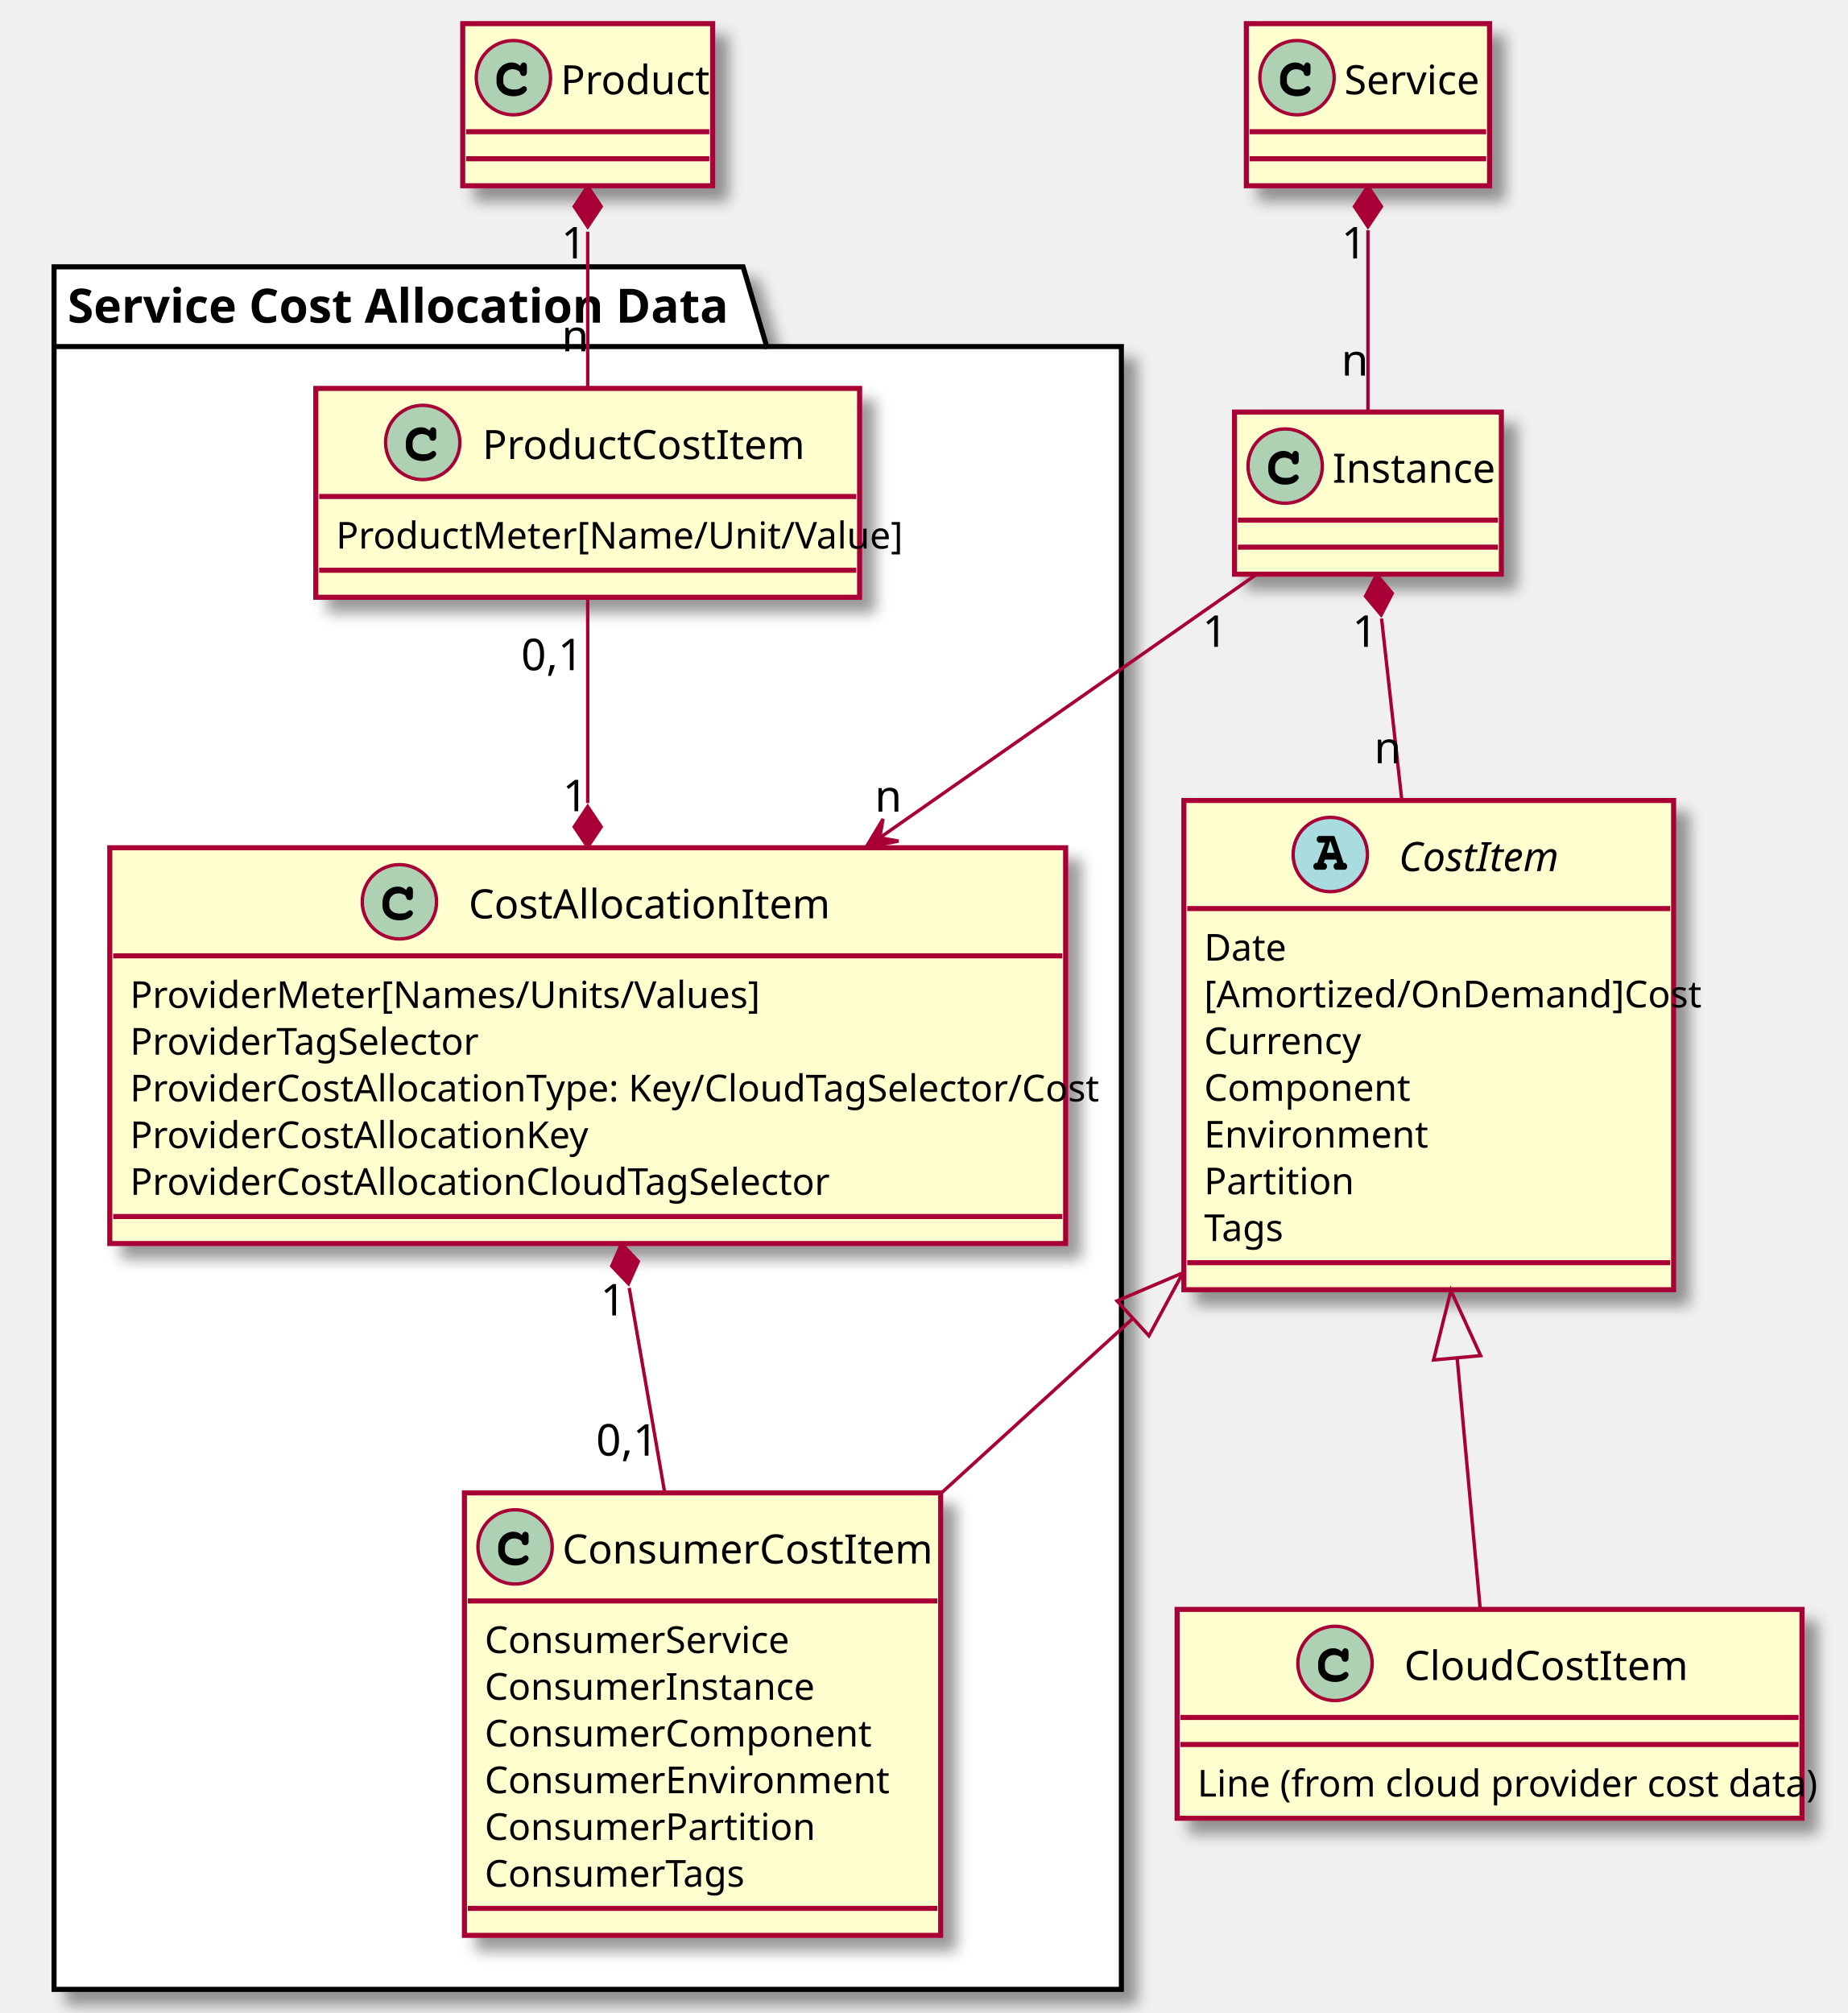
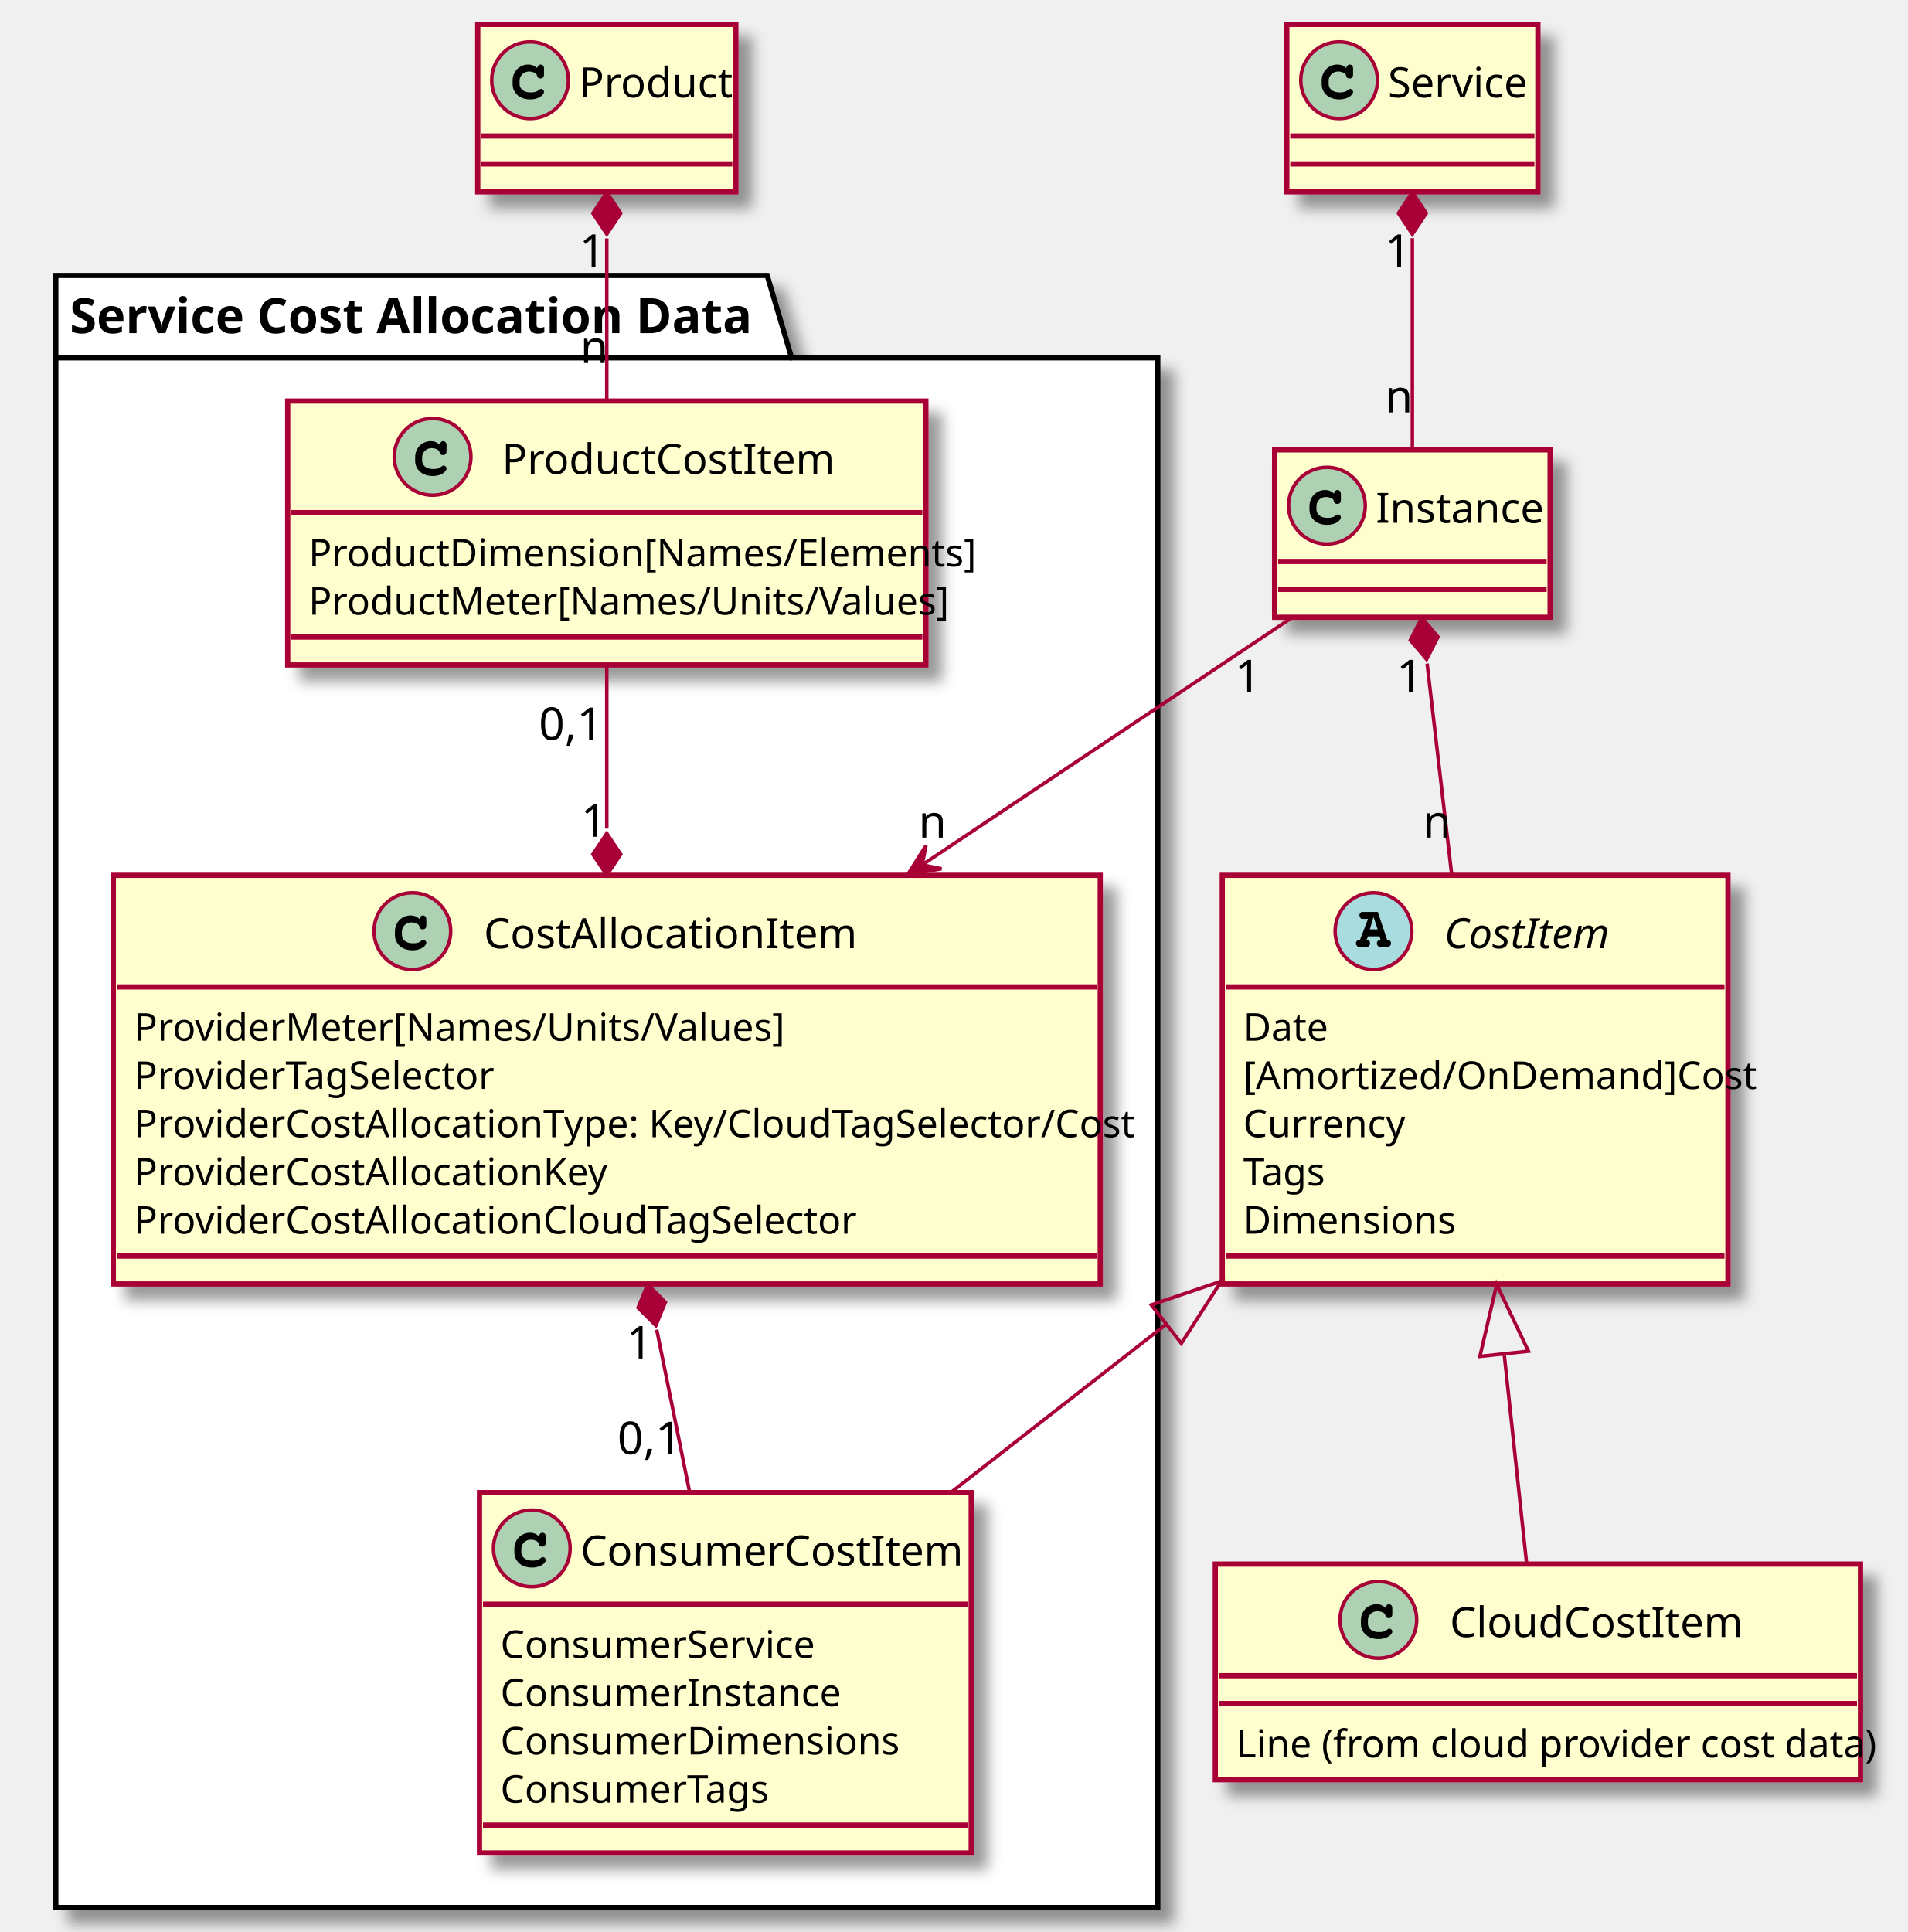
- <svg xmlns="http://www.w3.org/2000/svg" contentScriptType="application/ecmascript" contentStyleType="text/css" height="596px" preserveAspectRatio="none" style="width:547px;height:596px;background:#FFFFFF;" version="1.1" viewBox="0 0 547 596" width="547px" zoomAndPan="magnify">
+ <svg xmlns="http://www.w3.org/2000/svg" contentScriptType="application/ecmascript" contentStyleType="text/css" height="554px" preserveAspectRatio="none" style="width:547px;height:554px;background:#FFFFFF;" version="1.1" viewBox="0 0 547 554" width="547px" zoomAndPan="magnify">
  <defs>
-     <filter height="300%" id="f1wbb1q7ieujnh" width="300%" x="-1" y="-1">
+     <filter height="300%" id="f1j2x7npuapg6y" width="300%" x="-1" y="-1">
      <feGaussianBlur result="blurOut" stdDeviation="2.0" />
      <feColorMatrix in="blurOut" result="blurOut2" type="matrix" values="0 0 0 0 0 0 0 0 0 0 0 0 0 0 0 0 0 0 .4 0" />
      <feOffset dx="4.0" dy="4.0" in="blurOut2" result="blurOut3" />
      <feBlend in="SourceGraphic" in2="blurOut3" mode="normal" />
    </filter>
  </defs>
  <g>
-     <polygon fill="#FFFFFF" filter="url(#f1wbb1q7ieujnh)" points="16,79,220,79,227,102.609,332,102.609,332,589,16,589,16,79" style="stroke:#000000;stroke-width:1.5;" />
+     <polygon fill="#FFFFFF" filter="url(#f1j2x7npuapg6y)" points="16,79,220,79,227,102.609,332,102.609,332,547,16,547,16,79" style="stroke:#000000;stroke-width:1.5;" />
    <line style="stroke:#000000;stroke-width:1.5;" x1="16" x2="227" y1="102.609" y2="102.609" />
    <text fill="#000000" font-family="sans-serif" font-size="14" font-weight="bold" lengthAdjust="spacing" textLength="198" x="20" y="95.533">Service Cost Allocation Data</text>
-     <rect codeLine="22" fill="#FEFECE" filter="url(#f1wbb1q7ieujnh)" height="117.18" id="CostAllocationItem" style="stroke:#A80036;stroke-width:1.5;" width="283" x="32.5" y="251" />
+     <rect codeLine="20" fill="#FEFECE" filter="url(#f1j2x7npuapg6y)" height="117.18" id="CostAllocationItem" style="stroke:#A80036;stroke-width:1.5;" width="283" x="32.5" y="251" />
    <ellipse cx="118.25" cy="267" fill="#ADD1B2" rx="11" ry="11" style="stroke:#A80036;stroke-width:1.0;" />
    <path d="M120.25,263.5 Q120.453,263 120.688,262.75 Q120.922,262.5 121.188,262.5 Q121.656,262.5 121.953,262.781 Q122.25,263.062 122.25,263.719 L122.25,265.281 Q122.25,265.938 121.969,266.219 Q121.688,266.5 121.25,266.5 Q120.859,266.5 120.609,266.328 Q120.359,266.156 120.25,265.703 Q120.203,265.391 120.031,265.219 Q119.719,264.891 119.156,264.703 Q118.594,264.5 118.031,264.5 Q117.328,264.5 116.734,264.781 Q116.156,265.062 115.703,265.688 Q115.25,266.312 115.25,267.172 L115.25,268.094 Q115.25,269.125 116.094,269.812 Q116.938,270.5 118.438,270.5 Q119.328,270.5 119.953,270.297 Q120.312,270.188 120.719,269.828 Q120.984,269.625 121.125,269.562 Q121.266,269.5 121.438,269.5 Q121.766,269.5 122,269.766 Q122.25,270.016 122.25,270.375 Q122.25,270.719 121.906,271.125 Q121.406,271.719 120.609,272.047 Q119.562,272.5 118.281,272.5 Q116.781,272.5 115.578,271.906 Q114.609,271.438 113.922,270.422 Q113.25,269.406 113.25,268.203 L113.25,267.109 Q113.25,265.859 113.844,264.766 Q114.453,263.672 115.5,263.094 Q116.562,262.5 117.75,262.5 Q118.469,262.5 119.094,262.75 Q119.719,263 120.25,263.5 Z " fill="#000000" />
    <text fill="#000000" font-family="sans-serif" font-size="12" lengthAdjust="spacing" textLength="103" x="138.75" y="271.91">CostAllocationItem</text>
    <line style="stroke:#A80036;stroke-width:1.5;" x1="33.5" x2="314.5" y1="283" y2="283" />
    <text fill="#000000" font-family="sans-serif" font-size="11" lengthAdjust="spacing" textLength="170" x="38.5" y="298.419">ProviderMeter[Names/Units/Values]</text>
    <text fill="#000000" font-family="sans-serif" font-size="11" lengthAdjust="spacing" textLength="98" x="38.5" y="312.255">ProviderTagSelector</text>
    <text fill="#000000" font-family="sans-serif" font-size="11" lengthAdjust="spacing" textLength="271" x="38.5" y="326.091">ProviderCostAllocationType: Key/CloudTagSelector/Cost</text>
    <text fill="#000000" font-family="sans-serif" font-size="11" lengthAdjust="spacing" textLength="128" x="38.5" y="339.927">ProviderCostAllocationKey</text>
    <text fill="#000000" font-family="sans-serif" font-size="11" lengthAdjust="spacing" textLength="194" x="38.5" y="353.763">ProviderCostAllocationCloudTagSelector</text>
    <line style="stroke:#A80036;stroke-width:1.5;" x1="33.5" x2="314.5" y1="360.18" y2="360.18" />
-     <rect codeLine="30" fill="#FEFECE" filter="url(#f1wbb1q7ieujnh)" height="61.836" id="ProductCostItem" style="stroke:#A80036;stroke-width:1.5;" width="161" x="93.5" y="115" />
-     <ellipse cx="125.15" cy="131" fill="#ADD1B2" rx="11" ry="11" style="stroke:#A80036;stroke-width:1.0;" />
-     <path d="M127.15,127.5 Q127.353,127 127.588,126.75 Q127.822,126.5 128.088,126.5 Q128.556,126.5 128.853,126.781 Q129.15,127.062 129.15,127.719 L129.15,129.281 Q129.15,129.938 128.869,130.219 Q128.588,130.5 128.15,130.5 Q127.759,130.5 127.509,130.328 Q127.259,130.156 127.15,129.703 Q127.103,129.391 126.931,129.219 Q126.619,128.891 126.056,128.703 Q125.494,128.5 124.931,128.5 Q124.228,128.5 123.634,128.781 Q123.056,129.062 122.603,129.688 Q122.15,130.312 122.15,131.172 L122.15,132.094 Q122.15,133.125 122.994,133.812 Q123.838,134.5 125.338,134.5 Q126.228,134.5 126.853,134.297 Q127.213,134.188 127.619,133.828 Q127.884,133.625 128.025,133.562 Q128.166,133.5 128.338,133.5 Q128.666,133.5 128.9,133.766 Q129.15,134.016 129.15,134.375 Q129.15,134.719 128.806,135.125 Q128.306,135.719 127.509,136.047 Q126.463,136.5 125.181,136.5 Q123.681,136.5 122.478,135.906 Q121.509,135.438 120.822,134.422 Q120.15,133.406 120.15,132.203 L120.15,131.109 Q120.15,129.859 120.744,128.766 Q121.353,127.672 122.4,127.094 Q123.463,126.5 124.65,126.5 Q125.369,126.5 125.994,126.75 Q126.619,127 127.15,127.5 Z " fill="#000000" />
-     <text fill="#000000" font-family="sans-serif" font-size="12" lengthAdjust="spacing" textLength="92" x="142.85" y="135.91">ProductCostItem</text>
-     <line style="stroke:#A80036;stroke-width:1.5;" x1="94.5" x2="253.5" y1="147" y2="147" />
-     <text fill="#000000" font-family="sans-serif" font-size="11" lengthAdjust="spacing" textLength="149" x="99.5" y="162.419">ProductMeter[Name/Unit/Value]</text>
-     <line style="stroke:#A80036;stroke-width:1.5;" x1="94.5" x2="253.5" y1="168.836" y2="168.836" />
-     <rect codeLine="34" fill="#FEFECE" filter="url(#f1wbb1q7ieujnh)" height="131.016" id="ConsumerCostItem" style="stroke:#A80036;stroke-width:1.5;" width="141" x="137.5" y="442" />
-     <ellipse cx="152.5" cy="458" fill="#ADD1B2" rx="11" ry="11" style="stroke:#A80036;stroke-width:1.0;" />
-     <path d="M154.5,454.5 Q154.703,454 154.938,453.75 Q155.172,453.5 155.438,453.5 Q155.906,453.5 156.203,453.781 Q156.5,454.062 156.5,454.719 L156.5,456.281 Q156.5,456.938 156.219,457.219 Q155.938,457.5 155.5,457.5 Q155.109,457.5 154.859,457.328 Q154.609,457.156 154.5,456.703 Q154.453,456.391 154.281,456.219 Q153.969,455.891 153.406,455.703 Q152.844,455.5 152.281,455.5 Q151.578,455.5 150.984,455.781 Q150.406,456.062 149.953,456.688 Q149.5,457.312 149.5,458.172 L149.5,459.094 Q149.5,460.125 150.344,460.812 Q151.188,461.5 152.688,461.5 Q153.578,461.5 154.203,461.297 Q154.562,461.188 154.969,460.828 Q155.234,460.625 155.375,460.562 Q155.516,460.5 155.688,460.5 Q156.016,460.5 156.25,460.766 Q156.5,461.016 156.5,461.375 Q156.5,461.719 156.156,462.125 Q155.656,462.719 154.859,463.047 Q153.812,463.5 152.531,463.5 Q151.031,463.5 149.828,462.906 Q148.859,462.438 148.172,461.422 Q147.5,460.406 147.5,459.203 L147.5,458.109 Q147.5,456.859 148.094,455.766 Q148.703,454.672 149.75,454.094 Q150.812,453.5 152,453.5 Q152.719,453.5 153.344,453.75 Q153.969,454 154.5,454.5 Z " fill="#000000" />
-     <text fill="#000000" font-family="sans-serif" font-size="12" lengthAdjust="spacing" textLength="109" x="166.5" y="462.91">ConsumerCostItem</text>
-     <line style="stroke:#A80036;stroke-width:1.5;" x1="138.5" x2="277.5" y1="474" y2="474" />
-     <text fill="#000000" font-family="sans-serif" font-size="11" lengthAdjust="spacing" textLength="86" x="143.5" y="489.419">ConsumerService</text>
-     <text fill="#000000" font-family="sans-serif" font-size="11" lengthAdjust="spacing" textLength="90" x="143.5" y="503.255">ConsumerInstance</text>
-     <text fill="#000000" font-family="sans-serif" font-size="11" lengthAdjust="spacing" textLength="103" x="143.5" y="517.091">ConsumerComponent</text>
-     <text fill="#000000" font-family="sans-serif" font-size="11" lengthAdjust="spacing" textLength="108" x="143.5" y="530.927">ConsumerEnvironment</text>
-     <text fill="#000000" font-family="sans-serif" font-size="11" lengthAdjust="spacing" textLength="87" x="143.5" y="544.763">ConsumerPartition</text>
-     <text fill="#000000" font-family="sans-serif" font-size="11" lengthAdjust="spacing" textLength="73" x="143.5" y="558.599">ConsumerTags</text>
-     <line style="stroke:#A80036;stroke-width:1.5;" x1="138.5" x2="277.5" y1="565.016" y2="565.016" />
-     <rect codeLine="2" fill="#FEFECE" filter="url(#f1wbb1q7ieujnh)" height="48" id="Product" style="stroke:#A80036;stroke-width:1.5;" width="74" x="137" y="7" />
+     <rect codeLine="28" fill="#FEFECE" filter="url(#f1j2x7npuapg6y)" height="75.672" id="ProductCostItem" style="stroke:#A80036;stroke-width:1.5;" width="183" x="82.5" y="115" />
+     <ellipse cx="124.05" cy="131" fill="#ADD1B2" rx="11" ry="11" style="stroke:#A80036;stroke-width:1.0;" />
+     <path d="M126.05,127.5 Q126.253,127 126.487,126.75 Q126.722,126.5 126.987,126.5 Q127.456,126.5 127.753,126.781 Q128.05,127.062 128.05,127.719 L128.05,129.281 Q128.05,129.938 127.769,130.219 Q127.487,130.5 127.05,130.5 Q126.659,130.5 126.409,130.328 Q126.159,130.156 126.05,129.703 Q126.003,129.391 125.831,129.219 Q125.519,128.891 124.956,128.703 Q124.394,128.5 123.831,128.5 Q123.128,128.5 122.534,128.781 Q121.956,129.062 121.503,129.688 Q121.05,130.312 121.05,131.172 L121.05,132.094 Q121.05,133.125 121.894,133.812 Q122.737,134.5 124.237,134.5 Q125.128,134.5 125.753,134.297 Q126.112,134.188 126.519,133.828 Q126.784,133.625 126.925,133.562 Q127.066,133.5 127.237,133.5 Q127.566,133.5 127.8,133.766 Q128.05,134.016 128.05,134.375 Q128.05,134.719 127.706,135.125 Q127.206,135.719 126.409,136.047 Q125.362,136.5 124.081,136.5 Q122.581,136.5 121.378,135.906 Q120.409,135.438 119.722,134.422 Q119.05,133.406 119.05,132.203 L119.05,131.109 Q119.05,129.859 119.644,128.766 Q120.253,127.672 121.3,127.094 Q122.362,126.5 123.55,126.5 Q124.269,126.5 124.894,126.75 Q125.519,127 126.05,127.5 Z " fill="#000000" />
+     <text fill="#000000" font-family="sans-serif" font-size="12" lengthAdjust="spacing" textLength="92" x="143.95" y="135.91">ProductCostItem</text>
+     <line style="stroke:#A80036;stroke-width:1.5;" x1="83.5" x2="264.5" y1="147" y2="147" />
+     <text fill="#000000" font-family="sans-serif" font-size="11" lengthAdjust="spacing" textLength="171" x="88.5" y="162.419">ProductDimension[Names/Elements]</text>
+     <text fill="#000000" font-family="sans-serif" font-size="11" lengthAdjust="spacing" textLength="167" x="88.5" y="176.255">ProductMeter[Names/Units/Values]</text>
+     <line style="stroke:#A80036;stroke-width:1.5;" x1="83.5" x2="264.5" y1="182.672" y2="182.672" />
+     <rect codeLine="33" fill="#FEFECE" filter="url(#f1j2x7npuapg6y)" height="103.344" id="ConsumerCostItem" style="stroke:#A80036;stroke-width:1.5;" width="141" x="137.5" y="428" />
+     <ellipse cx="152.5" cy="444" fill="#ADD1B2" rx="11" ry="11" style="stroke:#A80036;stroke-width:1.0;" />
+     <path d="M154.5,440.5 Q154.703,440 154.938,439.75 Q155.172,439.5 155.438,439.5 Q155.906,439.5 156.203,439.781 Q156.5,440.062 156.5,440.719 L156.5,442.281 Q156.5,442.938 156.219,443.219 Q155.938,443.5 155.5,443.5 Q155.109,443.5 154.859,443.328 Q154.609,443.156 154.5,442.703 Q154.453,442.391 154.281,442.219 Q153.969,441.891 153.406,441.703 Q152.844,441.5 152.281,441.5 Q151.578,441.5 150.984,441.781 Q150.406,442.062 149.953,442.688 Q149.5,443.312 149.5,444.172 L149.5,445.094 Q149.5,446.125 150.344,446.812 Q151.188,447.5 152.688,447.5 Q153.578,447.5 154.203,447.297 Q154.562,447.188 154.969,446.828 Q155.234,446.625 155.375,446.562 Q155.516,446.5 155.688,446.5 Q156.016,446.5 156.25,446.766 Q156.5,447.016 156.5,447.375 Q156.5,447.719 156.156,448.125 Q155.656,448.719 154.859,449.047 Q153.812,449.5 152.531,449.5 Q151.031,449.5 149.828,448.906 Q148.859,448.438 148.172,447.422 Q147.5,446.406 147.5,445.203 L147.5,444.109 Q147.5,442.859 148.094,441.766 Q148.703,440.672 149.75,440.094 Q150.812,439.5 152,439.5 Q152.719,439.5 153.344,439.75 Q153.969,440 154.5,440.5 Z " fill="#000000" />
+     <text fill="#000000" font-family="sans-serif" font-size="12" lengthAdjust="spacing" textLength="109" x="166.5" y="448.91">ConsumerCostItem</text>
+     <line style="stroke:#A80036;stroke-width:1.5;" x1="138.5" x2="277.5" y1="460" y2="460" />
+     <text fill="#000000" font-family="sans-serif" font-size="11" lengthAdjust="spacing" textLength="86" x="143.5" y="475.419">ConsumerService</text>
+     <text fill="#000000" font-family="sans-serif" font-size="11" lengthAdjust="spacing" textLength="90" x="143.5" y="489.255">ConsumerInstance</text>
+     <text fill="#000000" font-family="sans-serif" font-size="11" lengthAdjust="spacing" textLength="104" x="143.5" y="503.091">ConsumerDimensions</text>
+     <text fill="#000000" font-family="sans-serif" font-size="11" lengthAdjust="spacing" textLength="73" x="143.5" y="516.927">ConsumerTags</text>
+     <line style="stroke:#A80036;stroke-width:1.5;" x1="138.5" x2="277.5" y1="523.344" y2="523.344" />
+     <rect codeLine="2" fill="#FEFECE" filter="url(#f1j2x7npuapg6y)" height="48" id="Product" style="stroke:#A80036;stroke-width:1.5;" width="74" x="137" y="7" />
    <ellipse cx="152" cy="23" fill="#ADD1B2" rx="11" ry="11" style="stroke:#A80036;stroke-width:1.0;" />
    <path d="M154,19.5 Q154.203,19 154.438,18.75 Q154.672,18.5 154.938,18.5 Q155.406,18.5 155.703,18.781 Q156,19.062 156,19.719 L156,21.281 Q156,21.938 155.719,22.219 Q155.438,22.5 155,22.5 Q154.609,22.5 154.359,22.328 Q154.109,22.156 154,21.703 Q153.953,21.391 153.781,21.219 Q153.469,20.891 152.906,20.703 Q152.344,20.5 151.781,20.5 Q151.078,20.5 150.484,20.781 Q149.906,21.062 149.453,21.688 Q149,22.312 149,23.172 L149,24.094 Q149,25.125 149.844,25.812 Q150.688,26.5 152.188,26.5 Q153.078,26.5 153.703,26.297 Q154.062,26.188 154.469,25.828 Q154.734,25.625 154.875,25.562 Q155.016,25.5 155.188,25.5 Q155.516,25.5 155.75,25.766 Q156,26.016 156,26.375 Q156,26.719 155.656,27.125 Q155.156,27.719 154.359,28.047 Q153.312,28.5 152.031,28.5 Q150.531,28.5 149.328,27.906 Q148.359,27.438 147.672,26.422 Q147,25.406 147,24.203 L147,23.109 Q147,21.859 147.594,20.766 Q148.203,19.672 149.25,19.094 Q150.312,18.5 151.5,18.5 Q152.219,18.5 152.844,18.75 Q153.469,19 154,19.5 Z " fill="#000000" />
    <text fill="#000000" font-family="sans-serif" font-size="12" lengthAdjust="spacing" textLength="42" x="166" y="27.91">Product</text>
    <line style="stroke:#A80036;stroke-width:1.5;" x1="138" x2="210" y1="39" y2="39" />
    <line style="stroke:#A80036;stroke-width:1.5;" x1="138" x2="210" y1="47" y2="47" />
-     <rect codeLine="4" fill="#FEFECE" filter="url(#f1wbb1q7ieujnh)" height="48" id="Service" style="stroke:#A80036;stroke-width:1.5;" width="72" x="369" y="7" />
+     <rect codeLine="4" fill="#FEFECE" filter="url(#f1j2x7npuapg6y)" height="48" id="Service" style="stroke:#A80036;stroke-width:1.5;" width="72" x="369" y="7" />
    <ellipse cx="384" cy="23" fill="#ADD1B2" rx="11" ry="11" style="stroke:#A80036;stroke-width:1.0;" />
    <path d="M386,19.5 Q386.203,19 386.438,18.75 Q386.672,18.5 386.938,18.5 Q387.406,18.5 387.703,18.781 Q388,19.062 388,19.719 L388,21.281 Q388,21.938 387.719,22.219 Q387.438,22.5 387,22.5 Q386.609,22.5 386.359,22.328 Q386.109,22.156 386,21.703 Q385.953,21.391 385.781,21.219 Q385.469,20.891 384.906,20.703 Q384.344,20.5 383.781,20.5 Q383.078,20.5 382.484,20.781 Q381.906,21.062 381.453,21.688 Q381,22.312 381,23.172 L381,24.094 Q381,25.125 381.844,25.812 Q382.688,26.5 384.188,26.5 Q385.078,26.5 385.703,26.297 Q386.062,26.188 386.469,25.828 Q386.734,25.625 386.875,25.562 Q387.016,25.5 387.188,25.5 Q387.516,25.5 387.75,25.766 Q388,26.016 388,26.375 Q388,26.719 387.656,27.125 Q387.156,27.719 386.359,28.047 Q385.312,28.5 384.031,28.5 Q382.531,28.5 381.328,27.906 Q380.359,27.438 379.672,26.422 Q379,25.406 379,24.203 L379,23.109 Q379,21.859 379.594,20.766 Q380.203,19.672 381.25,19.094 Q382.312,18.5 383.5,18.5 Q384.219,18.5 384.844,18.75 Q385.469,19 386,19.5 Z " fill="#000000" />
    <text fill="#000000" font-family="sans-serif" font-size="12" lengthAdjust="spacing" textLength="40" x="398" y="27.91">Service</text>
    <line style="stroke:#A80036;stroke-width:1.5;" x1="370" x2="440" y1="39" y2="39" />
    <line style="stroke:#A80036;stroke-width:1.5;" x1="370" x2="440" y1="47" y2="47" />
-     <rect codeLine="6" fill="#FEFECE" filter="url(#f1wbb1q7ieujnh)" height="48" id="Instance" style="stroke:#A80036;stroke-width:1.5;" width="79" x="365.5" y="122" />
-     <ellipse cx="380.5" cy="138" fill="#ADD1B2" rx="11" ry="11" style="stroke:#A80036;stroke-width:1.0;" />
-     <path d="M382.5,134.5 Q382.703,134 382.938,133.75 Q383.172,133.5 383.438,133.5 Q383.906,133.5 384.203,133.781 Q384.5,134.062 384.5,134.719 L384.5,136.281 Q384.5,136.938 384.219,137.219 Q383.938,137.5 383.5,137.5 Q383.109,137.5 382.859,137.328 Q382.609,137.156 382.5,136.703 Q382.453,136.391 382.281,136.219 Q381.969,135.891 381.406,135.703 Q380.844,135.5 380.281,135.5 Q379.578,135.5 378.984,135.781 Q378.406,136.062 377.953,136.688 Q377.5,137.312 377.5,138.172 L377.5,139.094 Q377.5,140.125 378.344,140.812 Q379.188,141.5 380.688,141.5 Q381.578,141.5 382.203,141.297 Q382.562,141.188 382.969,140.828 Q383.234,140.625 383.375,140.562 Q383.516,140.5 383.688,140.5 Q384.016,140.5 384.25,140.766 Q384.5,141.016 384.5,141.375 Q384.5,141.719 384.156,142.125 Q383.656,142.719 382.859,143.047 Q381.812,143.5 380.531,143.5 Q379.031,143.5 377.828,142.906 Q376.859,142.438 376.172,141.422 Q375.5,140.406 375.5,139.203 L375.5,138.109 Q375.5,136.859 376.094,135.766 Q376.703,134.672 377.75,134.094 Q378.812,133.5 380,133.5 Q380.719,133.5 381.344,133.75 Q381.969,134 382.5,134.5 Z " fill="#000000" />
-     <text fill="#000000" font-family="sans-serif" font-size="12" lengthAdjust="spacing" textLength="47" x="394.5" y="142.91">Instance</text>
-     <line style="stroke:#A80036;stroke-width:1.5;" x1="366.5" x2="443.5" y1="154" y2="154" />
-     <line style="stroke:#A80036;stroke-width:1.5;" x1="366.5" x2="443.5" y1="162" y2="162" />
-     <rect codeLine="9" fill="#FEFECE" filter="url(#f1wbb1q7ieujnh)" height="144.852" id="CostItem" style="stroke:#A80036;stroke-width:1.5;" width="145" x="350.5" y="237" />
-     <ellipse cx="393.85" cy="253" fill="#A9DCDF" rx="11" ry="11" style="stroke:#A80036;stroke-width:1.0;" />
-     <path d="M395.6,254.5 L392.303,254.5 L391.866,255.5 L391.866,255.5 L392.334,255.5 L392.85,256.125 L392.85,256.5 L392.85,256.875 L392.334,257.5 L391.866,257.5 L389.975,257.5 L389.366,257.5 L388.85,256.875 L388.85,256.5 L388.85,256.125 L389.366,255.5 L389.975,255.5 L392.288,249.5 L391.413,249.5 L390.366,249.5 L389.85,248.875 L389.85,248.5 L389.85,248.125 L390.366,247.5 L391.413,247.5 L395.084,247.5 L397.772,255.5 L398.334,255.5 L398.334,255.5 L398.85,256.125 L398.85,256.5 L398.85,256.875 L398.334,257.5 L397.772,257.5 L395.881,257.5 L395.366,257.5 L394.85,256.875 L394.85,256.5 L394.85,256.125 L395.366,255.5 L395.881,255.5 L395.881,255.5 L395.6,254.5 Z M395.053,252.5 L393.85,248.922 L392.819,252.5 L395.053,252.5 Z " fill="#000000" />
-     <text fill="#000000" font-family="sans-serif" font-size="12" font-style="italic" lengthAdjust="spacing" textLength="50" x="414.15" y="257.91">CostItem</text>
-     <line style="stroke:#A80036;stroke-width:1.5;" x1="351.5" x2="494.5" y1="269" y2="269" />
-     <text fill="#000000" font-family="sans-serif" font-size="11" lengthAdjust="spacing" textLength="22" x="356.5" y="284.419">Date</text>
-     <text fill="#000000" font-family="sans-serif" font-size="11" lengthAdjust="spacing" textLength="133" x="356.5" y="298.255">[Amortized/OnDemand]Cost</text>
-     <text fill="#000000" font-family="sans-serif" font-size="11" lengthAdjust="spacing" textLength="45" x="356.5" y="312.091">Currency</text>
-     <text fill="#000000" font-family="sans-serif" font-size="11" lengthAdjust="spacing" textLength="54" x="356.5" y="325.927">Component</text>
-     <text fill="#000000" font-family="sans-serif" font-size="11" lengthAdjust="spacing" textLength="59" x="356.5" y="339.763">Environment</text>
-     <text fill="#000000" font-family="sans-serif" font-size="11" lengthAdjust="spacing" textLength="38" x="356.5" y="353.599">Partition</text>
-     <text fill="#000000" font-family="sans-serif" font-size="11" lengthAdjust="spacing" textLength="24" x="356.5" y="367.435">Tags</text>
-     <line style="stroke:#A80036;stroke-width:1.5;" x1="351.5" x2="494.5" y1="373.852" y2="373.852" />
-     <rect codeLine="51" fill="#FEFECE" filter="url(#f1wbb1q7ieujnh)" height="61.836" id="CloudCostItem" style="stroke:#A80036;stroke-width:1.5;" width="185" x="348.5" y="476.5" />
-     <ellipse cx="395.25" cy="492.5" fill="#ADD1B2" rx="11" ry="11" style="stroke:#A80036;stroke-width:1.0;" />
-     <path d="M397.25,489 Q397.453,488.5 397.688,488.25 Q397.922,488 398.188,488 Q398.656,488 398.953,488.281 Q399.25,488.562 399.25,489.219 L399.25,490.781 Q399.25,491.438 398.969,491.719 Q398.688,492 398.25,492 Q397.859,492 397.609,491.828 Q397.359,491.656 397.25,491.203 Q397.203,490.891 397.031,490.719 Q396.719,490.391 396.156,490.203 Q395.594,490 395.031,490 Q394.328,490 393.734,490.281 Q393.156,490.562 392.703,491.188 Q392.25,491.812 392.25,492.672 L392.25,493.594 Q392.25,494.625 393.094,495.312 Q393.938,496 395.438,496 Q396.328,496 396.953,495.797 Q397.312,495.688 397.719,495.328 Q397.984,495.125 398.125,495.062 Q398.266,495 398.438,495 Q398.766,495 399,495.266 Q399.25,495.516 399.25,495.875 Q399.25,496.219 398.906,496.625 Q398.406,497.219 397.609,497.547 Q396.562,498 395.281,498 Q393.781,498 392.578,497.406 Q391.609,496.938 390.922,495.922 Q390.25,494.906 390.25,493.703 L390.25,492.609 Q390.25,491.359 390.844,490.266 Q391.453,489.172 392.5,488.594 Q393.562,488 394.75,488 Q395.469,488 396.094,488.25 Q396.719,488.5 397.25,489 Z " fill="#000000" />
-     <text fill="#000000" font-family="sans-serif" font-size="12" lengthAdjust="spacing" textLength="83" x="415.75" y="497.41">CloudCostItem</text>
-     <line style="stroke:#A80036;stroke-width:1.5;" x1="349.5" x2="532.5" y1="508.5" y2="508.5" />
-     <line style="stroke:#A80036;stroke-width:1.5;" x1="349.5" x2="532.5" y1="516.5" y2="516.5" />
-     <text fill="#000000" font-family="sans-serif" font-size="11" lengthAdjust="spacing" textLength="173" x="354.5" y="531.919">Line (from cloud provider cost data)</text>
-     <path codeLine="7" d="M405,68.17 C405,85.78 405,106.44 405,121.89 " fill="none" id="Service-backto-Instance" style="stroke:#A80036;stroke-width:1.0;" />
+     <rect codeLine="6" fill="#FEFECE" filter="url(#f1j2x7npuapg6y)" height="48" id="Instance" style="stroke:#A80036;stroke-width:1.5;" width="79" x="365.5" y="129" />
+     <ellipse cx="380.5" cy="145" fill="#ADD1B2" rx="11" ry="11" style="stroke:#A80036;stroke-width:1.0;" />
+     <path d="M382.5,141.5 Q382.703,141 382.938,140.75 Q383.172,140.5 383.438,140.5 Q383.906,140.5 384.203,140.781 Q384.5,141.062 384.5,141.719 L384.5,143.281 Q384.5,143.938 384.219,144.219 Q383.938,144.5 383.5,144.5 Q383.109,144.5 382.859,144.328 Q382.609,144.156 382.5,143.703 Q382.453,143.391 382.281,143.219 Q381.969,142.891 381.406,142.703 Q380.844,142.5 380.281,142.5 Q379.578,142.5 378.984,142.781 Q378.406,143.062 377.953,143.688 Q377.5,144.312 377.5,145.172 L377.5,146.094 Q377.5,147.125 378.344,147.812 Q379.188,148.5 380.688,148.5 Q381.578,148.5 382.203,148.297 Q382.562,148.188 382.969,147.828 Q383.234,147.625 383.375,147.562 Q383.516,147.5 383.688,147.5 Q384.016,147.5 384.25,147.766 Q384.5,148.016 384.5,148.375 Q384.5,148.719 384.156,149.125 Q383.656,149.719 382.859,150.047 Q381.812,150.5 380.531,150.5 Q379.031,150.5 377.828,149.906 Q376.859,149.438 376.172,148.422 Q375.5,147.406 375.5,146.203 L375.5,145.109 Q375.5,143.859 376.094,142.766 Q376.703,141.672 377.75,141.094 Q378.812,140.5 380,140.5 Q380.719,140.5 381.344,140.75 Q381.969,141 382.5,141.5 Z " fill="#000000" />
+     <text fill="#000000" font-family="sans-serif" font-size="12" lengthAdjust="spacing" textLength="47" x="394.5" y="149.91">Instance</text>
+     <line style="stroke:#A80036;stroke-width:1.5;" x1="366.5" x2="443.5" y1="161" y2="161" />
+     <line style="stroke:#A80036;stroke-width:1.5;" x1="366.5" x2="443.5" y1="169" y2="169" />
+     <rect codeLine="9" fill="#FEFECE" filter="url(#f1j2x7npuapg6y)" height="117.18" id="CostItem" style="stroke:#A80036;stroke-width:1.5;" width="145" x="350.5" y="251" />
+     <ellipse cx="393.85" cy="267" fill="#A9DCDF" rx="11" ry="11" style="stroke:#A80036;stroke-width:1.0;" />
+     <path d="M395.6,268.5 L392.303,268.5 L391.866,269.5 L391.866,269.5 L392.334,269.5 L392.85,270.125 L392.85,270.5 L392.85,270.875 L392.334,271.5 L391.866,271.5 L389.975,271.5 L389.366,271.5 L388.85,270.875 L388.85,270.5 L388.85,270.125 L389.366,269.5 L389.975,269.5 L392.288,263.5 L391.413,263.5 L390.366,263.5 L389.85,262.875 L389.85,262.5 L389.85,262.125 L390.366,261.5 L391.413,261.5 L395.084,261.5 L397.772,269.5 L398.334,269.5 L398.334,269.5 L398.85,270.125 L398.85,270.5 L398.85,270.875 L398.334,271.5 L397.772,271.5 L395.881,271.5 L395.366,271.5 L394.85,270.875 L394.85,270.5 L394.85,270.125 L395.366,269.5 L395.881,269.5 L395.881,269.5 L395.6,268.5 Z M395.053,266.5 L393.85,262.922 L392.819,266.5 L395.053,266.5 Z " fill="#000000" />
+     <text fill="#000000" font-family="sans-serif" font-size="12" font-style="italic" lengthAdjust="spacing" textLength="50" x="414.15" y="271.91">CostItem</text>
+     <line style="stroke:#A80036;stroke-width:1.5;" x1="351.5" x2="494.5" y1="283" y2="283" />
+     <text fill="#000000" font-family="sans-serif" font-size="11" lengthAdjust="spacing" textLength="22" x="356.5" y="298.419">Date</text>
+     <text fill="#000000" font-family="sans-serif" font-size="11" lengthAdjust="spacing" textLength="133" x="356.5" y="312.255">[Amortized/OnDemand]Cost</text>
+     <text fill="#000000" font-family="sans-serif" font-size="11" lengthAdjust="spacing" textLength="45" x="356.5" y="326.091">Currency</text>
+     <text fill="#000000" font-family="sans-serif" font-size="11" lengthAdjust="spacing" textLength="24" x="356.5" y="339.927">Tags</text>
+     <text fill="#000000" font-family="sans-serif" font-size="11" lengthAdjust="spacing" textLength="55" x="356.5" y="353.763">Dimensions</text>
+     <line style="stroke:#A80036;stroke-width:1.5;" x1="351.5" x2="494.5" y1="360.18" y2="360.18" />
+     <rect codeLine="48" fill="#FEFECE" filter="url(#f1j2x7npuapg6y)" height="61.836" id="CloudCostItem" style="stroke:#A80036;stroke-width:1.5;" width="185" x="348.5" y="448.5" />
+     <ellipse cx="395.25" cy="464.5" fill="#ADD1B2" rx="11" ry="11" style="stroke:#A80036;stroke-width:1.0;" />
+     <path d="M397.25,461 Q397.453,460.5 397.688,460.25 Q397.922,460 398.188,460 Q398.656,460 398.953,460.281 Q399.25,460.562 399.25,461.219 L399.25,462.781 Q399.25,463.438 398.969,463.719 Q398.688,464 398.25,464 Q397.859,464 397.609,463.828 Q397.359,463.656 397.25,463.203 Q397.203,462.891 397.031,462.719 Q396.719,462.391 396.156,462.203 Q395.594,462 395.031,462 Q394.328,462 393.734,462.281 Q393.156,462.562 392.703,463.188 Q392.25,463.812 392.25,464.672 L392.25,465.594 Q392.25,466.625 393.094,467.312 Q393.938,468 395.438,468 Q396.328,468 396.953,467.797 Q397.312,467.688 397.719,467.328 Q397.984,467.125 398.125,467.062 Q398.266,467 398.438,467 Q398.766,467 399,467.266 Q399.25,467.516 399.25,467.875 Q399.25,468.219 398.906,468.625 Q398.406,469.219 397.609,469.547 Q396.562,470 395.281,470 Q393.781,470 392.578,469.406 Q391.609,468.938 390.922,467.922 Q390.25,466.906 390.25,465.703 L390.25,464.609 Q390.25,463.359 390.844,462.266 Q391.453,461.172 392.5,460.594 Q393.562,460 394.75,460 Q395.469,460 396.094,460.25 Q396.719,460.5 397.25,461 Z " fill="#000000" />
+     <text fill="#000000" font-family="sans-serif" font-size="12" lengthAdjust="spacing" textLength="83" x="415.75" y="469.41">CloudCostItem</text>
+     <line style="stroke:#A80036;stroke-width:1.5;" x1="349.5" x2="532.5" y1="480.5" y2="480.5" />
+     <line style="stroke:#A80036;stroke-width:1.5;" x1="349.5" x2="532.5" y1="488.5" y2="488.5" />
+     <text fill="#000000" font-family="sans-serif" font-size="11" lengthAdjust="spacing" textLength="173" x="354.5" y="503.919">Line (from cloud provider cost data)</text>
+     <path codeLine="7" d="M405,68.3 C405,88.01 405,111.77 405,128.93 " fill="none" id="Service-backto-Instance" style="stroke:#A80036;stroke-width:1.0;" />
    <polygon fill="#A80036" points="405,55.14,401,61.14,405,67.14,409,61.14,405,55.14" style="stroke:#A80036;stroke-width:1.0;" />
    <text fill="#000000" font-family="sans-serif" font-size="13" lengthAdjust="spacing" textLength="7" x="397.147" y="76.512">1</text>
-     <text fill="#000000" font-family="sans-serif" font-size="13" lengthAdjust="spacing" textLength="7" x="397.103" y="111.202">n</text>
-     <path codeLine="18" d="M409.03,183.12 C410.79,198.98 412.94,218.2 415.01,236.77 " fill="none" id="Instance-backto-CostItem" style="stroke:#A80036;stroke-width:1.0;" />
-     <polygon fill="#A80036" points="407.58,170.14,404.271,176.547,408.912,182.066,412.221,175.659,407.58,170.14" style="stroke:#A80036;stroke-width:1.0;" />
-     <text fill="#000000" font-family="sans-serif" font-size="13" lengthAdjust="spacing" textLength="7" x="400.356" y="191.512">1</text>
-     <text fill="#000000" font-family="sans-serif" font-size="13" lengthAdjust="spacing" textLength="7" x="406.825" y="225.966">n</text>
-     <path codeLine="43" d="M371.9,170.14 C342.89,190.42 299.42,220.82 260.59,247.96 " fill="none" id="Instance-to-CostAllocationItem" style="stroke:#A80036;stroke-width:1.0;" />
-     <polygon fill="#A80036" points="256.37,250.91,266.036,249.024,260.466,248.042,261.447,242.471,256.37,250.91" style="stroke:#A80036;stroke-width:1.0;" />
-     <text fill="#000000" font-family="sans-serif" font-size="13" lengthAdjust="spacing" textLength="7" x="355.979" y="191.512">1</text>
-     <text fill="#000000" font-family="sans-serif" font-size="13" lengthAdjust="spacing" textLength="7" x="258.982" y="240.3">n</text>
-     <path codeLine="45" d="M335.29,390.46 C316.4,407.68 296.67,425.67 278.53,442.2 " fill="none" id="CostItem-backto-ConsumerCostItem" style="stroke:#A80036;stroke-width:1.0;" />
-     <polygon fill="none" points="330.71,385.16,350.21,376.86,340.15,395.5,330.71,385.16" style="stroke:#A80036;stroke-width:1.0;" />
-     <path codeLine="46" d="M186.29,381.32 C189.72,401.13 193.44,422.54 196.8,441.96 " fill="none" id="CostAllocationItem-backto-ConsumerCostItem" style="stroke:#A80036;stroke-width:1.0;" />
-     <polygon fill="#A80036" points="184.02,368.25,181.101,374.844,186.065,380.074,188.984,373.48,184.02,368.25" style="stroke:#A80036;stroke-width:1.0;" />
-     <text fill="#000000" font-family="sans-serif" font-size="13" lengthAdjust="spacing" textLength="7" x="177.774" y="389.473">1</text>
-     <text fill="#000000" font-family="sans-serif" font-size="13" lengthAdjust="spacing" textLength="18" x="176.464" y="430.971">0,1</text>
-     <path codeLine="48" d="M174,177.38 C174,194.48 174,216.6 174,237.78 " fill="none" id="ProductCostItem-to-CostAllocationItem" style="stroke:#A80036;stroke-width:1.0;" />
-     <polygon fill="#A80036" points="174,250.8,178,244.8,174,238.8,170,244.8,174,250.8" style="stroke:#A80036;stroke-width:1.0;" />
-     <text fill="#000000" font-family="sans-serif" font-size="13" lengthAdjust="spacing" textLength="18" x="154.284" y="198.431">0,1</text>
-     <text fill="#000000" font-family="sans-serif" font-size="13" lengthAdjust="spacing" textLength="7" x="166.573" y="240.177">1</text>
-     <path codeLine="49" d="M174,68.59 C174,83.45 174,100.43 174,114.6 " fill="none" id="Product-backto-ProductCostItem" style="stroke:#A80036;stroke-width:1.0;" />
+     <text fill="#000000" font-family="sans-serif" font-size="13" lengthAdjust="spacing" textLength="7" x="397.103" y="118.252">n</text>
+     <path codeLine="16" d="M409.23,190.28 C411.33,208.3 413.91,230.51 416.28,250.8 " fill="none" id="Instance-backto-CostItem" style="stroke:#A80036;stroke-width:1.0;" />
+     <polygon fill="#A80036" points="407.69,177.13,404.409,183.551,409.075,189.05,412.356,182.628,407.69,177.13" style="stroke:#A80036;stroke-width:1.0;" />
+     <text fill="#000000" font-family="sans-serif" font-size="13" lengthAdjust="spacing" textLength="7" x="400.493" y="198.5">1</text>
+     <text fill="#000000" font-family="sans-serif" font-size="13" lengthAdjust="spacing" textLength="7" x="408.034" y="240.177">n</text>
+     <path codeLine="40" d="M370.42,177.13 C342.48,195.82 301.85,222.99 264.78,247.78 " fill="none" id="Instance-to-CostAllocationItem" style="stroke:#A80036;stroke-width:1.0;" />
+     <polygon fill="#A80036" points="260.28,250.8,269.983,249.113,264.434,248.017,265.53,242.467,260.28,250.8" style="stroke:#A80036;stroke-width:1.0;" />
+     <text fill="#000000" font-family="sans-serif" font-size="13" lengthAdjust="spacing" textLength="7" x="354.138" y="198.5">1</text>
+     <text fill="#000000" font-family="sans-serif" font-size="13" lengthAdjust="spacing" textLength="7" x="263.369" y="240.177">n</text>
+     <path codeLine="42" d="M334.32,379.8 C313.7,395.9 292.14,412.75 272.78,427.88 " fill="none" id="CostItem-backto-ConsumerCostItem" style="stroke:#A80036;stroke-width:1.0;" />
+     <polygon fill="none" points="330.14,374.18,350.21,367.38,338.76,385.21,330.14,374.18" style="stroke:#A80036;stroke-width:1.0;" />
+     <path codeLine="43" d="M188.32,381.27 C191.49,396.93 194.79,413.21 197.75,427.87 " fill="none" id="CostAllocationItem-backto-ConsumerCostItem" style="stroke:#A80036;stroke-width:1.0;" />
+     <polygon fill="#A80036" points="185.7,368.32,182.966,374.993,188.074,380.083,190.808,373.41,185.7,368.32" style="stroke:#A80036;stroke-width:1.0;" />
+     <text fill="#000000" font-family="sans-serif" font-size="13" lengthAdjust="spacing" textLength="7" x="179.648" y="389.551">1</text>
+     <text fill="#000000" font-family="sans-serif" font-size="13" lengthAdjust="spacing" textLength="18" x="177.043" y="416.98">0,1</text>
+     <path codeLine="45" d="M174,191.01 C174,205.03 174,221.5 174,237.6 " fill="none" id="ProductCostItem-to-CostAllocationItem" style="stroke:#A80036;stroke-width:1.0;" />
+     <polygon fill="#A80036" points="174,250.97,178,244.97,174,238.97,170,244.97,174,250.97" style="stroke:#A80036;stroke-width:1.0;" />
+     <text fill="#000000" font-family="sans-serif" font-size="13" lengthAdjust="spacing" textLength="18" x="154.509" y="212.182">0,1</text>
+     <text fill="#000000" font-family="sans-serif" font-size="13" lengthAdjust="spacing" textLength="7" x="166.552" y="239.952">1</text>
+     <path codeLine="46" d="M174,68.39 C174,83.07 174,100 174,114.77 " fill="none" id="Product-backto-ProductCostItem" style="stroke:#A80036;stroke-width:1.0;" />
    <polygon fill="#A80036" points="174,55.14,170,61.14,174,67.14,178,61.14,174,55.14" style="stroke:#A80036;stroke-width:1.0;" />
    <text fill="#000000" font-family="sans-serif" font-size="13" lengthAdjust="spacing" textLength="7" x="166.147" y="76.512">1</text>
-     <text fill="#000000" font-family="sans-serif" font-size="13" lengthAdjust="spacing" textLength="7" x="166.278" y="104.022">n</text>
-     <path codeLine="54" d="M431.43,402.27 C433.88,428.99 436.39,456.32 438.23,476.29 " fill="none" id="CostItem-backto-CloudCostItem" style="stroke:#A80036;stroke-width:1.0;" />
-     <polygon fill="none" points="424.43,402.65,429.57,382.09,438.37,401.37,424.43,402.65" style="stroke:#A80036;stroke-width:1.0;" />
+     <text fill="#000000" font-family="sans-serif" font-size="13" lengthAdjust="spacing" textLength="7" x="166.377" y="104.091">n</text>
+     <path codeLine="51" d="M431.35,388.42 C433.63,409.75 435.98,431.61 437.78,448.45 " fill="none" id="CostItem-backto-CloudCostItem" style="stroke:#A80036;stroke-width:1.0;" />
+     <polygon fill="none" points="424.37,388.95,429.19,368.32,438.29,387.46,424.37,388.95" style="stroke:#A80036;stroke-width:1.0;" />
  </g>
</svg>
